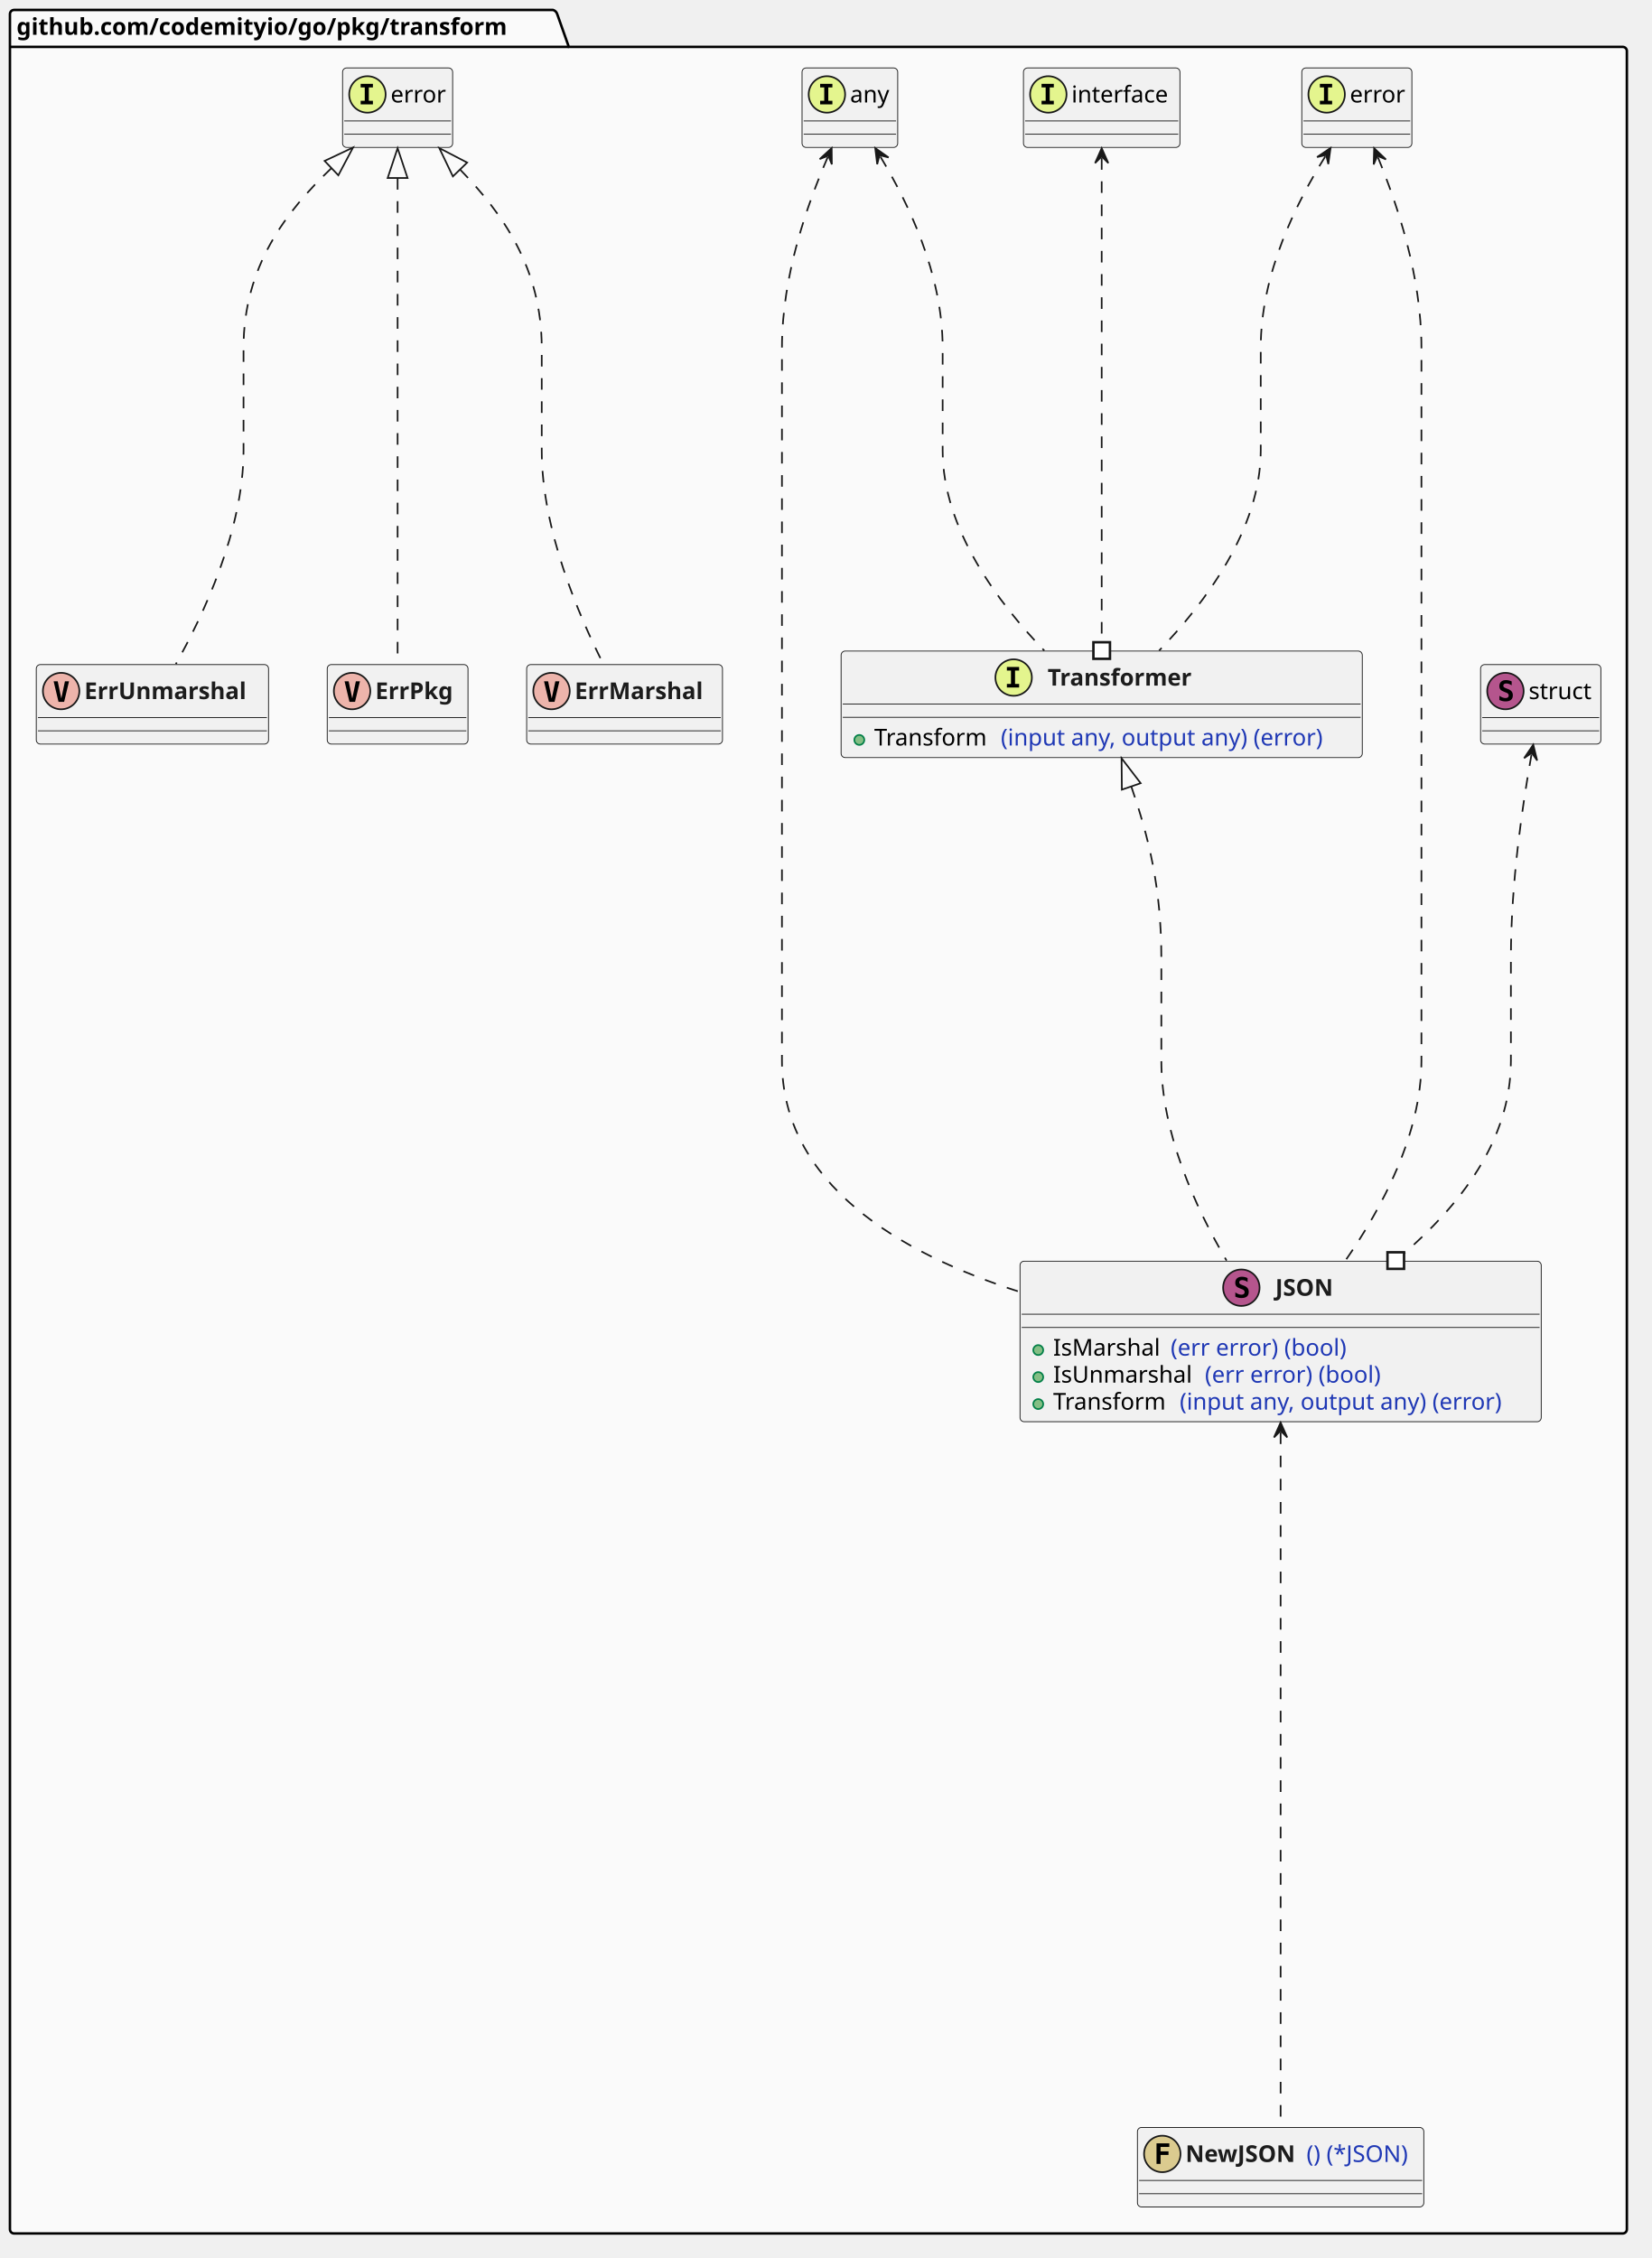
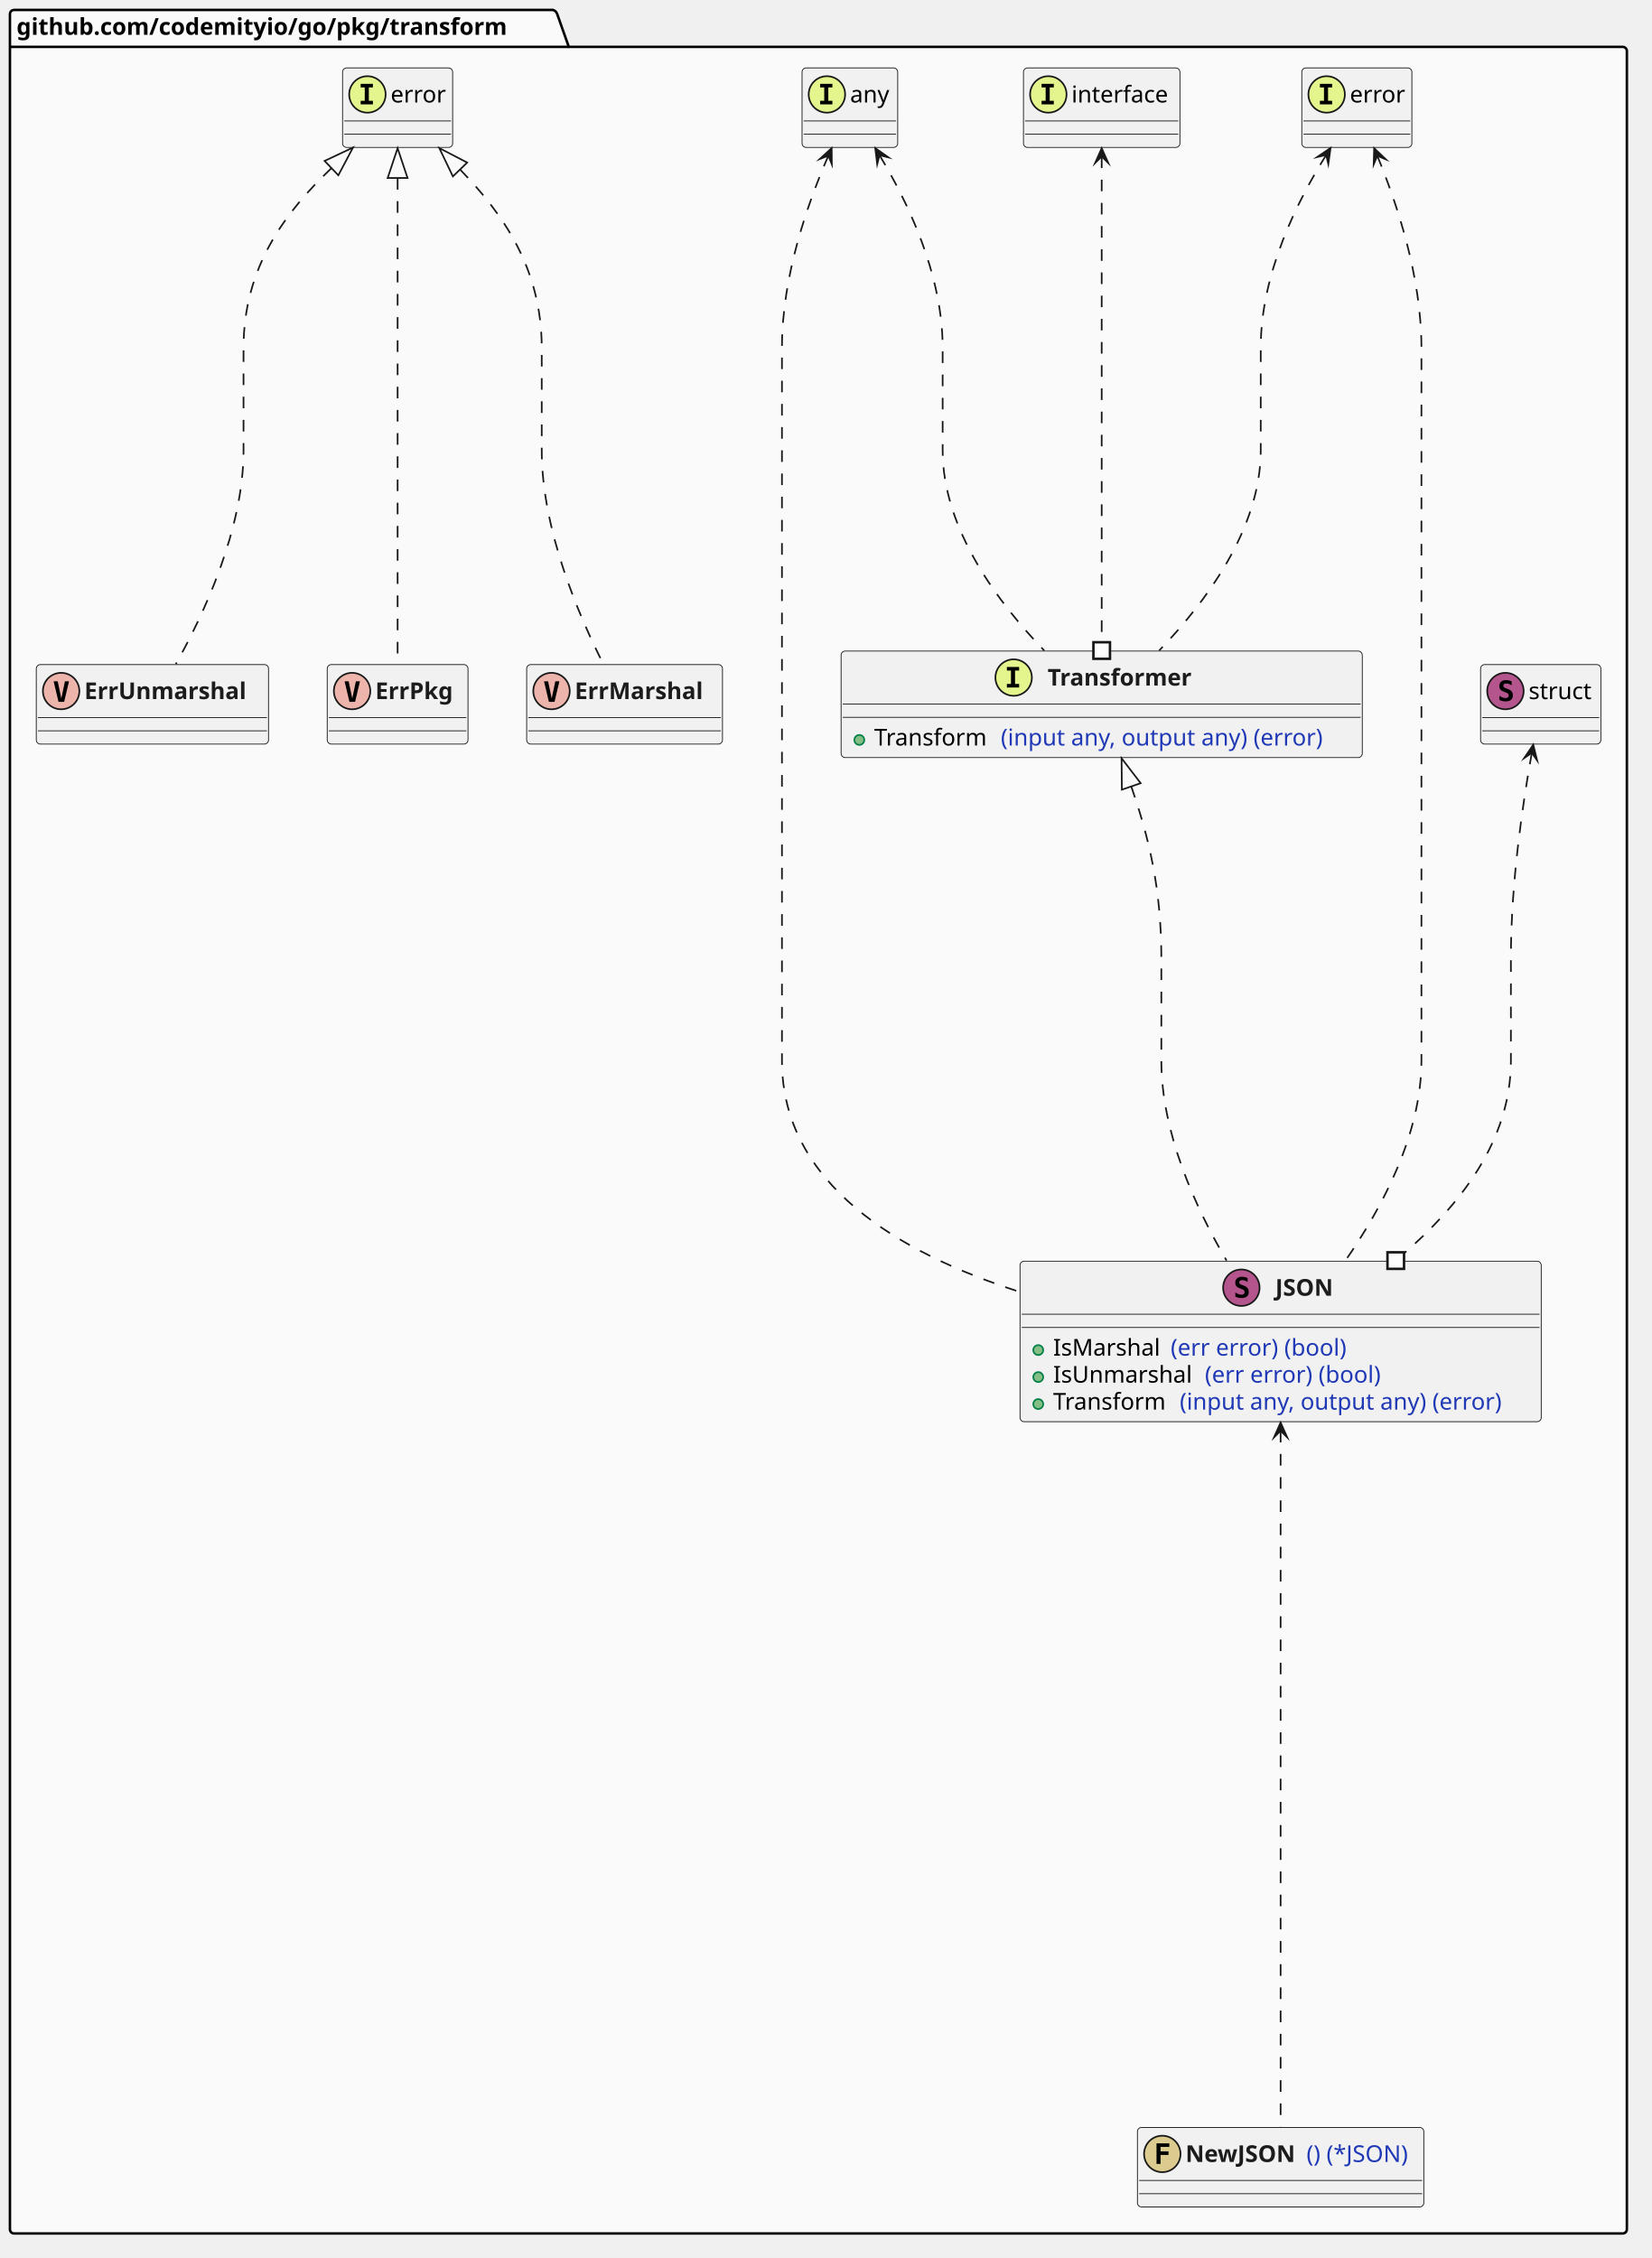
<svg xmlns="http://www.w3.org/2000/svg" contentStyleType="text/css" data-diagram-type="CLASS" height="1363px" preserveAspectRatio="none" style="width:997px;height:1363px;background:#FFFFFF;" version="1.1" viewBox="0 0 997 1363" width="997px" zoomAndPan="magnify">
  <defs />
  <g>
-     <g class="cluster" data-qualified-name="github_com_codemityio_go_pkg_transform" data-source-line="7" id="ent0002">
+     <g class="cluster" data-qualified-name="github_com_codemityio_go_pkg_transform" data-source-line="7" id="ent0001">
      <path d="M8.5,6 L333.838,6 A3.75,3.75 0 0 1 336.338,8.5 L343.338,28.297 L979.5,28.297 A2.5,2.5 0 0 1 982,30.797 L982,1345.69 A2.5,2.5 0 0 1 979.5,1348.19 L8.5,1348.19 A2.5,2.5 0 0 1 6,1345.69 L6,8.5 A2.5,2.5 0 0 1 8.5,6" fill="#FAFAFA" style="stroke:#000000;stroke-width:1.5;" />
      <line style="stroke:#000000;stroke-width:1.5;" x1="6" x2="343.338" y1="28.297" y2="28.297" />
      <text fill="#000000" font-family="sans-serif" font-size="14" font-weight="700" lengthAdjust="spacing" textLength="324.338" x="10" y="20.995">github.com/codemityio/go/pkg/transform</text>
    </g>
-     <g class="entity" data-qualified-name="github_com_codemityio_go_pkg_transform.github_com_codemityio_go_pkg_transform_Transformer" data-source-line="8" id="ent0003">
+     <g class="entity" data-qualified-name="github_com_codemityio_go_pkg_transform.github_com_codemityio_go_pkg_transform_Transformer" data-source-line="8" id="ent0002">
      <rect fill="#F1F1F1" height="64.297" rx="2.5" ry="2.5" style="stroke:#181818;stroke-width:0.5;" width="314.6" x="507.7" y="393" />
      <ellipse cx="611.849" cy="409" fill="#E4F58E" rx="11" ry="11" style="stroke:#181818;stroke-width:1;" />
      <path d="M607.771,404.766 L607.771,402.609 L615.161,402.609 L615.161,404.766 L612.693,404.766 L612.693,412.844 L615.161,412.844 L615.161,415 L607.771,415 L607.771,412.844 L610.24,412.844 L610.24,404.766 L607.771,404.766 Z " fill="#000000" />
      <text fill="#1C1C1C" font-family="sans-serif" font-size="14" font-weight="700" lengthAdjust="spacing" textLength="97.802" x="632.349" y="413.847">Transformer</text>
      <line style="stroke:#181818;stroke-width:0.5;" x1="508.7" x2="821.3" y1="425" y2="425" />
      <line style="stroke:#181818;stroke-width:0.5;" x1="508.7" x2="821.3" y1="433" y2="433" />
      <g data-visibility-modifier="PUBLIC_METHOD">
        <ellipse cx="518.7" cy="446.648" fill="#84BE84" rx="3" ry="3" style="stroke:#038048;stroke-width:1;" />
      </g>
      <text fill="#000000" font-family="sans-serif" font-size="14" lengthAdjust="spacing" textLength="71.941" x="527.7" y="449.995">Transform</text>
      <text fill="#1F38B5" font-family="sans-serif" font-size="14" lengthAdjust="spacing" textLength="212.208" x="604.092" y="449.995">(input any, output any) (error)</text>
    </g>
-     <g class="entity" data-qualified-name="github_com_codemityio_go_pkg_transform.github_com_codemityio_go_pkg_transform_JSON" data-source-line="11" id="ent0004">
+     <g class="entity" data-qualified-name="github_com_codemityio_go_pkg_transform.github_com_codemityio_go_pkg_transform_JSON" data-source-line="11" id="ent0003">
      <rect fill="#F1F1F1" height="96.891" rx="2.5" ry="2.5" style="stroke:#181818;stroke-width:0.5;" width="314.6" x="615.7" y="761.3" />
      <ellipse cx="749.295" cy="777.3" fill="#B5558D" rx="11" ry="11" style="stroke:#181818;stroke-width:1;" />
      <path d="M748.779,777.862 Q746.92,777.159 746.264,776.394 Q745.623,775.612 745.623,774.3 Q745.623,772.612 746.701,771.644 Q747.779,770.675 749.654,770.675 Q750.514,770.675 751.357,770.878 Q752.217,771.066 753.06,771.456 L753.06,773.847 Q752.279,773.284 751.451,773.003 Q750.639,772.706 749.842,772.706 Q748.967,772.706 748.482,773.066 Q748.014,773.425 748.014,774.081 Q748.014,774.597 748.357,774.941 Q748.701,775.269 749.795,775.675 L750.857,776.081 Q752.342,776.628 753.045,777.534 Q753.764,778.441 753.764,779.816 Q753.764,781.691 752.654,782.612 Q751.545,783.534 749.295,783.534 Q748.373,783.534 747.451,783.316 Q746.529,783.097 745.67,782.675 L745.67,780.144 Q746.639,780.831 747.56,781.175 Q748.482,781.519 749.373,781.519 Q750.279,781.519 750.779,781.112 Q751.279,780.691 751.279,779.956 Q751.279,779.394 750.935,778.987 Q750.607,778.566 749.982,778.316 L748.779,777.862 Z " fill="#000000" />
      <text fill="#1C1C1C" font-family="sans-serif" font-size="14" font-weight="700" lengthAdjust="spacing" textLength="38.91" x="769.795" y="782.147">JSON</text>
      <line style="stroke:#181818;stroke-width:0.5;" x1="616.7" x2="929.3" y1="793.3" y2="793.3" />
      <line style="stroke:#181818;stroke-width:0.5;" x1="616.7" x2="929.3" y1="801.3" y2="801.3" />
      <g data-visibility-modifier="PUBLIC_METHOD">
        <ellipse cx="626.7" cy="814.948" fill="#84BE84" rx="3" ry="3" style="stroke:#038048;stroke-width:1;" />
      </g>
      <text fill="#000000" font-family="sans-serif" font-size="14" lengthAdjust="spacing" textLength="66.473" x="635.7" y="818.295">IsMarshal</text>
      <text fill="#1F38B5" font-family="sans-serif" font-size="14" lengthAdjust="spacing" textLength="115.227" x="706.623" y="818.295">(err error) (bool)</text>
      <g data-visibility-modifier="PUBLIC_METHOD">
        <ellipse cx="626.7" cy="831.245" fill="#84BE84" rx="3" ry="3" style="stroke:#038048;stroke-width:1;" />
      </g>
      <text fill="#000000" font-family="sans-serif" font-size="14" lengthAdjust="spacing" textLength="87.151" x="635.7" y="834.592">IsUnmarshal</text>
      <text fill="#1F38B5" font-family="sans-serif" font-size="14" lengthAdjust="spacing" textLength="115.227" x="727.302" y="834.592">(err error) (bool)</text>
      <g data-visibility-modifier="PUBLIC_METHOD">
        <ellipse cx="626.7" cy="847.542" fill="#84BE84" rx="3" ry="3" style="stroke:#038048;stroke-width:1;" />
      </g>
      <text fill="#000000" font-family="sans-serif" font-size="14" lengthAdjust="spacing" textLength="71.941" x="635.7" y="850.889">Transform</text>
      <text fill="#1F38B5" font-family="sans-serif" font-size="14" lengthAdjust="spacing" textLength="212.208" x="712.092" y="850.889">(input any, output any) (error)</text>
    </g>
-     <g class="entity" data-qualified-name="github_com_codemityio_go_pkg_transform.github_com_codemityio_go_pkg_transform_ErrPkg" data-source-line="16" id="ent0005">
+     <g class="entity" data-qualified-name="github_com_codemityio_go_pkg_transform.github_com_codemityio_go_pkg_transform_ErrPkg" data-source-line="16" id="ent0004">
      <rect fill="#F1F1F1" height="48" rx="2.5" ry="2.5" style="stroke:#181818;stroke-width:0.5;" width="84.965" x="197.52" y="401.15" />
      <ellipse cx="212.52" cy="417.15" fill="#EDB4AB" rx="11" ry="11" style="stroke:#181818;stroke-width:1;" />
      <path d="M212.629,421.603 L214.817,411.259 L217.286,411.259 L214.333,423.65 L210.942,423.65 L207.989,411.259 L210.458,411.259 L212.629,421.603 Z " fill="#000000" />
      <text fill="#1C1C1C" font-family="sans-serif" font-size="14" font-weight="700" lengthAdjust="spacing" textLength="52.965" x="226.52" y="421.997">ErrPkg</text>
      <line style="stroke:#181818;stroke-width:0.5;" x1="198.52" x2="281.485" y1="433.15" y2="433.15" />
      <line style="stroke:#181818;stroke-width:0.5;" x1="198.52" x2="281.485" y1="441.15" y2="441.15" />
    </g>
-     <g class="entity" data-qualified-name="github_com_codemityio_go_pkg_transform.github_com_codemityio_go_pkg_transform_ErrMarshal" data-source-line="17" id="ent0006">
+     <g class="entity" data-qualified-name="github_com_codemityio_go_pkg_transform.github_com_codemityio_go_pkg_transform_ErrMarshal" data-source-line="17" id="ent0005">
      <rect fill="#F1F1F1" height="48" rx="2.5" ry="2.5" style="stroke:#181818;stroke-width:0.5;" width="118.201" x="317.9" y="401.15" />
      <ellipse cx="332.9" cy="417.15" fill="#EDB4AB" rx="11" ry="11" style="stroke:#181818;stroke-width:1;" />
      <path d="M333.009,421.603 L335.197,411.259 L337.666,411.259 L334.712,423.65 L331.322,423.65 L328.369,411.259 L330.837,411.259 L333.009,421.603 Z " fill="#000000" />
      <text fill="#1C1C1C" font-family="sans-serif" font-size="14" font-weight="700" lengthAdjust="spacing" textLength="86.201" x="346.9" y="421.997">ErrMarshal</text>
      <line style="stroke:#181818;stroke-width:0.5;" x1="318.9" x2="435.101" y1="433.15" y2="433.15" />
      <line style="stroke:#181818;stroke-width:0.5;" x1="318.9" x2="435.101" y1="441.15" y2="441.15" />
    </g>
-     <g class="entity" data-qualified-name="github_com_codemityio_go_pkg_transform.github_com_codemityio_go_pkg_transform_ErrUnmarshal" data-source-line="18" id="ent0007">
+     <g class="entity" data-qualified-name="github_com_codemityio_go_pkg_transform.github_com_codemityio_go_pkg_transform_ErrUnmarshal" data-source-line="18" id="ent0006">
      <rect fill="#F1F1F1" height="48" rx="2.5" ry="2.5" style="stroke:#181818;stroke-width:0.5;" width="140.192" x="21.9" y="401.15" />
      <ellipse cx="36.9" cy="417.15" fill="#EDB4AB" rx="11" ry="11" style="stroke:#181818;stroke-width:1;" />
      <path d="M37.009,421.603 L39.197,411.259 L41.666,411.259 L38.712,423.65 L35.322,423.65 L32.369,411.259 L34.837,411.259 L37.009,421.603 Z " fill="#000000" />
      <text fill="#1C1C1C" font-family="sans-serif" font-size="14" font-weight="700" lengthAdjust="spacing" textLength="108.192" x="50.9" y="421.997">ErrUnmarshal</text>
      <line style="stroke:#181818;stroke-width:0.5;" x1="22.9" x2="161.092" y1="433.15" y2="433.15" />
      <line style="stroke:#181818;stroke-width:0.5;" x1="22.9" x2="161.092" y1="441.15" y2="441.15" />
    </g>
-     <g class="entity" data-qualified-name="github_com_codemityio_go_pkg_transform.github_com_codemityio_go_pkg_transform_NewJSON" data-source-line="19" id="ent0008">
+     <g class="entity" data-qualified-name="github_com_codemityio_go_pkg_transform.github_com_codemityio_go_pkg_transform_NewJSON" data-source-line="19" id="ent0007">
      <rect fill="#F1F1F1" height="48" rx="2.5" ry="2.5" style="stroke:#181818;stroke-width:0.5;" width="172.861" x="686.57" y="1284.19" />
      <ellipse cx="701.57" cy="1300.19" fill="#DBCB8F" rx="11" ry="11" style="stroke:#181818;stroke-width:1;" />
      <path d="M705.804,1295.956 L700.523,1295.956 L700.523,1298.628 L705.32,1298.628 L705.32,1300.784 L700.523,1300.784 L700.523,1306.19 L698.086,1306.19 L698.086,1293.799 L705.804,1293.799 L705.804,1295.956 Z " fill="#000000" />
      <text fill="#1C1C1C" font-family="sans-serif" font-size="14" font-weight="700" lengthAdjust="spacing" textLength="73.056" x="715.57" y="1305.037">NewJSON</text>
      <text fill="#1F38B5" font-family="sans-serif" font-size="14" lengthAdjust="spacing" textLength="67.806" x="788.626" y="1305.037">() (*JSON)</text>
      <line style="stroke:#181818;stroke-width:0.5;" x1="687.57" x2="858.431" y1="1316.19" y2="1316.19" />
      <line style="stroke:#181818;stroke-width:0.5;" x1="687.57" x2="858.431" y1="1324.19" y2="1324.19" />
    </g>
-     <g class="entity" data-qualified-name="github_com_codemityio_go_pkg_transform._interface" data-source-line="22" id="ent0009">
+     <g class="entity" data-qualified-name="github_com_codemityio_go_pkg_transform._interface" data-source-line="22" id="ent0008">
      <rect fill="#F1F1F1" height="48" rx="2.5" ry="2.5" style="stroke:#181818;stroke-width:0.5;" width="94.439" x="617.78" y="41" />
      <ellipse cx="632.78" cy="57" fill="#E4F58E" rx="11" ry="11" style="stroke:#181818;stroke-width:1;" />
      <path d="M628.702,52.766 L628.702,50.609 L636.092,50.609 L636.092,52.766 L633.624,52.766 L633.624,60.844 L636.092,60.844 L636.092,63 L628.702,63 L628.702,60.844 L631.171,60.844 L631.171,52.766 L628.702,52.766 Z " fill="#000000" />
      <text fill="#000000" font-family="sans-serif" font-size="14" lengthAdjust="spacing" textLength="62.44" x="646.78" y="61.847">interface</text>
      <line style="stroke:#181818;stroke-width:0.5;" x1="618.78" x2="711.22" y1="73" y2="73" />
      <line style="stroke:#181818;stroke-width:0.5;" x1="618.78" x2="711.22" y1="81" y2="81" />
    </g>
-     <g class="entity" data-qualified-name="github_com_codemityio_go_pkg_transform._any" data-source-line="23" id="ent0010">
+     <g class="entity" data-qualified-name="github_com_codemityio_go_pkg_transform._any" data-source-line="23" id="ent0009">
      <rect fill="#F1F1F1" height="48" rx="2.5" ry="2.5" style="stroke:#181818;stroke-width:0.5;" width="57.737" x="484.13" y="41" />
      <ellipse cx="499.13" cy="57" fill="#E4F58E" rx="11" ry="11" style="stroke:#181818;stroke-width:1;" />
      <path d="M495.052,52.766 L495.052,50.609 L502.442,50.609 L502.442,52.766 L499.974,52.766 L499.974,60.844 L502.442,60.844 L502.442,63 L495.052,63 L495.052,60.844 L497.521,60.844 L497.521,52.766 L495.052,52.766 Z " fill="#000000" />
      <text fill="#000000" font-family="sans-serif" font-size="14" lengthAdjust="spacing" textLength="25.737" x="513.13" y="61.847">any</text>
      <line style="stroke:#181818;stroke-width:0.5;" x1="485.13" x2="540.867" y1="73" y2="73" />
      <line style="stroke:#181818;stroke-width:0.5;" x1="485.13" x2="540.867" y1="81" y2="81" />
    </g>
-     <g class="entity" data-qualified-name="github_com_codemityio_go_pkg_transform._error" data-source-line="24" id="ent0011">
+     <g class="entity" data-qualified-name="github_com_codemityio_go_pkg_transform._error" data-source-line="24" id="ent0010">
      <rect fill="#F1F1F1" height="48" rx="2.5" ry="2.5" style="stroke:#181818;stroke-width:0.5;" width="66.446" x="785.78" y="41" />
      <ellipse cx="800.78" cy="57" fill="#E4F58E" rx="11" ry="11" style="stroke:#181818;stroke-width:1;" />
      <path d="M796.702,52.766 L796.702,50.609 L804.092,50.609 L804.092,52.766 L801.624,52.766 L801.624,60.844 L804.092,60.844 L804.092,63 L796.702,63 L796.702,60.844 L799.171,60.844 L799.171,52.766 L796.702,52.766 Z " fill="#000000" />
      <text fill="#000000" font-family="sans-serif" font-size="14" lengthAdjust="spacing" textLength="34.446" x="814.78" y="61.847">error</text>
      <line style="stroke:#181818;stroke-width:0.5;" x1="786.78" x2="851.226" y1="73" y2="73" />
      <line style="stroke:#181818;stroke-width:0.5;" x1="786.78" x2="851.226" y1="81" y2="81" />
    </g>
-     <g class="entity" data-qualified-name="github_com_codemityio_go_pkg_transform._struct" data-source-line="25" id="ent0012">
+     <g class="entity" data-qualified-name="github_com_codemityio_go_pkg_transform._struct" data-source-line="25" id="ent0011">
      <rect fill="#F1F1F1" height="48" rx="2.5" ry="2.5" style="stroke:#181818;stroke-width:0.5;" width="72.599" x="893.7" y="401.15" />
      <ellipse cx="908.7" cy="417.15" fill="#B5558D" rx="11" ry="11" style="stroke:#181818;stroke-width:1;" />
      <path d="M908.184,417.712 Q906.325,417.009 905.669,416.244 Q905.028,415.462 905.028,414.15 Q905.028,412.462 906.106,411.494 Q907.184,410.525 909.059,410.525 Q909.919,410.525 910.763,410.728 Q911.622,410.916 912.466,411.306 L912.466,413.697 Q911.684,413.134 910.856,412.853 Q910.044,412.556 909.247,412.556 Q908.372,412.556 907.888,412.916 Q907.419,413.275 907.419,413.931 Q907.419,414.447 907.763,414.791 Q908.106,415.119 909.2,415.525 L910.263,415.931 Q911.747,416.478 912.45,417.384 Q913.169,418.291 913.169,419.666 Q913.169,421.541 912.059,422.462 Q910.95,423.384 908.7,423.384 Q907.778,423.384 906.856,423.166 Q905.934,422.947 905.075,422.525 L905.075,419.994 Q906.044,420.681 906.966,421.025 Q907.888,421.369 908.778,421.369 Q909.684,421.369 910.184,420.962 Q910.684,420.541 910.684,419.806 Q910.684,419.244 910.341,418.837 Q910.013,418.416 909.388,418.166 L908.184,417.712 Z " fill="#000000" />
      <text fill="#000000" font-family="sans-serif" font-size="14" lengthAdjust="spacing" textLength="40.599" x="922.7" y="421.997">struct</text>
      <line style="stroke:#181818;stroke-width:0.5;" x1="894.7" x2="965.299" y1="433.15" y2="433.15" />
      <line style="stroke:#181818;stroke-width:0.5;" x1="894.7" x2="965.299" y1="441.15" y2="441.15" />
    </g>
-     <g class="entity" data-qualified-name="github_com_codemityio_go_pkg_transform.error" data-source-line="30" id="ent0013">
+     <g class="entity" data-qualified-name="github_com_codemityio_go_pkg_transform.error" data-source-line="30" id="ent0012">
      <rect fill="#F1F1F1" height="48" rx="2.5" ry="2.5" style="stroke:#181818;stroke-width:0.5;" width="66.446" x="206.78" y="41" />
      <ellipse cx="221.78" cy="57" fill="#E4F58E" rx="11" ry="11" style="stroke:#181818;stroke-width:1;" />
      <path d="M217.702,52.766 L217.702,50.609 L225.093,50.609 L225.093,52.766 L222.624,52.766 L222.624,60.844 L225.093,60.844 L225.093,63 L217.702,63 L217.702,60.844 L220.171,60.844 L220.171,52.766 L217.702,52.766 Z " fill="#000000" />
      <text fill="#000000" font-family="sans-serif" font-size="14" lengthAdjust="spacing" textLength="34.446" x="235.78" y="61.847">error</text>
      <line style="stroke:#181818;stroke-width:0.5;" x1="207.78" x2="272.226" y1="73" y2="73" />
      <line style="stroke:#181818;stroke-width:0.5;" x1="207.78" x2="272.226" y1="81" y2="81" />
    </g>
-     <g class="link" data-entity-1="ent0009" data-entity-2="ent0003" data-link-type="dependency" data-source-line="35" id="lnk15">
-       <path codeLine="35" d="M665,95.45 C665,123.95 665,167.5 665,210 C665,210 665,210 665,272 C665,313.74 665,356.91 665,387.68" fill="none" id="_interface-github_com_codemityio_go_pkg_transform_Transformer" style="stroke:#181818;stroke-width:1;stroke-dasharray:7,7;" />
-       <polygon fill="#181818" points="665,89.45,661,98.45,665,94.45,669,98.45,665,89.45" style="stroke:#181818;stroke-width:1;" />
+     <g class="link" data-entity-1="ent0008" data-entity-2="ent0002" data-link-type="dependency" data-source-line="35" id="lnk14">
+       <path codeLine="35" d="M665,94.45 C665,122.95 665,167.5 665,210 C665,210 665,210 665,272 C665,313.74 665,356.91 665,387.68" fill="none" id="_interface-github_com_codemityio_go_pkg_transform_Transformer" style="stroke:#181818;stroke-width:1;stroke-dasharray:7,7;" />
+       <polygon fill="#181818" points="665,89.45,661,98.45,665,94.45,669,98.45,665,89.45" style="stroke:#181818;stroke-width:1;stroke-linejoin:miter;stroke-miterlimit:10;" />
      <rect fill="#FFFFFF" height="10" style="stroke:#181818;stroke-width:1.5;" width="10" x="660" y="387.68" />
    </g>
-     <g class="link" data-entity-1="ent0010" data-entity-2="ent0003" data-link-type="dependency" data-source-line="36" id="lnk17">
-       <path codeLine="36" d="M531.387,94.525 C547.967,122.155 569,164.94 569,210 C569,210 569,210 569,272 C569,319.48 602.84,364.21 630.34,392.73" fill="none" id="_any-backto-github_com_codemityio_go_pkg_transform_Transformer" style="stroke:#181818;stroke-width:1;stroke-dasharray:7,7;" />
-       <polygon fill="#181818" points="528.3,89.38,529.501,99.155,530.873,93.667,536.361,95.039,528.3,89.38" style="stroke:#181818;stroke-width:1;" />
+     <g class="link" data-entity-1="ent0009" data-entity-2="ent0002" data-link-type="dependency" data-source-line="36" id="lnk16">
+       <path codeLine="36" d="M530.873,93.667 C547.453,121.297 569,164.94 569,210 C569,210 569,210 569,272 C569,319.48 602.84,364.21 630.34,392.73" fill="none" id="_any-backto-github_com_codemityio_go_pkg_transform_Transformer" style="stroke:#181818;stroke-width:1;stroke-dasharray:7,7;" />
+       <polygon fill="#181818" points="528.3,89.38,529.501,99.155,530.873,93.667,536.361,95.039,528.3,89.38" style="stroke:#181818;stroke-width:1;stroke-linejoin:miter;stroke-miterlimit:10;" />
    </g>
-     <g class="link" data-entity-1="ent0011" data-entity-2="ent0003" data-link-type="dependency" data-source-line="37" id="lnk19">
-       <path codeLine="37" d="M799.977,94.393 C782.807,121.953 761,164.72 761,210 C761,210 761,210 761,272 C761,319.48 727.16,364.21 699.66,392.73" fill="none" id="_error-backto-github_com_codemityio_go_pkg_transform_Transformer" style="stroke:#181818;stroke-width:1;stroke-dasharray:7,7;" />
-       <polygon fill="#181818" points="803.15,89.3,794.996,94.824,800.506,93.544,801.786,99.054,803.15,89.3" style="stroke:#181818;stroke-width:1;" />
+     <g class="link" data-entity-1="ent0010" data-entity-2="ent0002" data-link-type="dependency" data-source-line="37" id="lnk18">
+       <path codeLine="37" d="M800.506,93.544 C783.336,121.104 761,164.72 761,210 C761,210 761,210 761,272 C761,319.48 727.16,364.21 699.66,392.73" fill="none" id="_error-backto-github_com_codemityio_go_pkg_transform_Transformer" style="stroke:#181818;stroke-width:1;stroke-dasharray:7,7;" />
+       <polygon fill="#181818" points="803.15,89.3,794.996,94.824,800.506,93.544,801.786,99.054,803.15,89.3" style="stroke:#181818;stroke-width:1;stroke-linejoin:miter;stroke-miterlimit:10;" />
    </g>
-     <g class="link" data-entity-1="ent0012" data-entity-2="ent0004" data-link-type="dependency" data-source-line="38" id="lnk21">
-       <path codeLine="38" d="M924.443,455.416 C919.113,485.196 912,532.42 912,578.3 C912,578.3 912,578.3 912,640.3 C912,688.83 881.036,727.674 846.286,757.654" fill="none" id="_struct-github_com_codemityio_go_pkg_transform_JSON" style="stroke:#181818;stroke-width:1;stroke-dasharray:7,7;" />
-       <polygon fill="#181818" points="925.5,449.51,919.977,457.664,924.619,454.432,927.852,459.074,925.5,449.51" style="stroke:#181818;stroke-width:1;" />
+     <g class="link" data-entity-1="ent0011" data-entity-2="ent0003" data-link-type="dependency" data-source-line="38" id="lnk20">
+       <path codeLine="38" d="M924.619,454.432 C919.289,484.212 912,532.42 912,578.3 C912,578.3 912,578.3 912,640.3 C912,688.83 881.036,727.674 846.286,757.654" fill="none" id="_struct-github_com_codemityio_go_pkg_transform_JSON" style="stroke:#181818;stroke-width:1;stroke-dasharray:7,7;" />
+       <polygon fill="#181818" points="925.5,449.51,919.977,457.664,924.619,454.432,927.852,459.074,925.5,449.51" style="stroke:#181818;stroke-width:1;stroke-linejoin:miter;stroke-miterlimit:10;" />
      <rect fill="#FFFFFF" height="10" style="stroke:#181818;stroke-width:1.5;" width="10" x="837.5" y="755.92" />
    </g>
-     <g class="link" data-entity-1="ent0003" data-entity-2="ent0004" data-link-type="extension" data-source-line="39" id="lnk23">
+     <g class="link" data-entity-1="ent0002" data-entity-2="ent0003" data-link-type="extension" data-source-line="39" id="lnk22">
      <path codeLine="39" d="M682.848,474.71 C693.318,505.13 701,535.68 701,578.3 C701,578.3 701,578.3 701,640.3 C701,683.55 721.32,728.39 740.37,760.92" fill="none" id="github_com_codemityio_go_pkg_transform_Transformer-backto-github_com_codemityio_go_pkg_transform_JSON" style="stroke:#181818;stroke-width:1;stroke-dasharray:7,7;" />
-       <polygon fill="none" points="676.99,457.69,677.175,476.663,688.521,472.757,676.99,457.69" style="stroke:#181818;stroke-width:1;" />
+       <polygon fill="none" points="676.99,457.69,677.175,476.663,688.521,472.757,676.99,457.69" style="stroke:#181818;stroke-width:1;stroke-linejoin:miter;stroke-miterlimit:10;" />
    </g>
-     <g class="link" data-entity-1="ent0011" data-entity-2="ent0004" data-link-type="dependency" data-source-line="40" id="lnk25">
-       <path codeLine="40" d="M831.733,94.979 C843.283,123.049 858,166.23 858,210 C858,210 858,210 858,640.3 C858,684.52 834.36,728.95 812.02,761.06" fill="none" id="_error-backto-github_com_codemityio_go_pkg_transform_JSON" style="stroke:#181818;stroke-width:1;stroke-dasharray:7,7;" />
-       <polygon fill="#181818" points="829.45,89.43,829.176,99.275,831.353,94.054,836.574,96.231,829.45,89.43" style="stroke:#181818;stroke-width:1;" />
+     <g class="link" data-entity-1="ent0010" data-entity-2="ent0003" data-link-type="dependency" data-source-line="40" id="lnk24">
+       <path codeLine="40" d="M831.353,94.054 C842.903,122.124 858,166.23 858,210 C858,210 858,210 858,640.3 C858,684.52 834.36,728.95 812.02,761.06" fill="none" id="_error-backto-github_com_codemityio_go_pkg_transform_JSON" style="stroke:#181818;stroke-width:1;stroke-dasharray:7,7;" />
+       <polygon fill="#181818" points="829.45,89.43,829.176,99.275,831.353,94.054,836.574,96.231,829.45,89.43" style="stroke:#181818;stroke-width:1;stroke-linejoin:miter;stroke-miterlimit:10;" />
    </g>
-     <g class="link" data-entity-1="ent0010" data-entity-2="ent0004" data-link-type="dependency" data-source-line="41" id="lnk27">
-       <path codeLine="41" d="M499.625,94.876 C487.485,122.895 472,166.07 472,210 C472,210 472,210 472,640.3 C472,714.55 542.62,756.4 615.45,779.8" fill="none" id="_any-backto-github_com_codemityio_go_pkg_transform_JSON" style="stroke:#181818;stroke-width:1;stroke-dasharray:7,7;" />
-       <polygon fill="#181818" points="502.01,89.37,494.762,96.038,500.022,93.958,502.102,99.218,502.01,89.37" style="stroke:#181818;stroke-width:1;" />
+     <g class="link" data-entity-1="ent0009" data-entity-2="ent0003" data-link-type="dependency" data-source-line="41" id="lnk26">
+       <path codeLine="41" d="M500.022,93.958 C487.882,121.978 472,166.07 472,210 C472,210 472,210 472,640.3 C472,714.55 542.62,756.4 615.45,779.8" fill="none" id="_any-backto-github_com_codemityio_go_pkg_transform_JSON" style="stroke:#181818;stroke-width:1;stroke-dasharray:7,7;" />
+       <polygon fill="#181818" points="502.01,89.37,494.762,96.038,500.022,93.958,502.102,99.218,502.01,89.37" style="stroke:#181818;stroke-width:1;stroke-linejoin:miter;stroke-miterlimit:10;" />
    </g>
-     <g class="link" data-entity-1="ent0013" data-entity-2="ent0005" data-link-type="extension" data-source-line="42" id="lnk29">
+     <g class="link" data-entity-1="ent0012" data-entity-2="ent0004" data-link-type="extension" data-source-line="42" id="lnk28">
      <path codeLine="42" d="M240,107.45 C240,135.95 240,167.5 240,210 C240,210 240,210 240,272 C240,317.57 240,370.81 240,400.69" fill="none" id="error-backto-github_com_codemityio_go_pkg_transform_ErrPkg" style="stroke:#181818;stroke-width:1;stroke-dasharray:7,7;" />
-       <polygon fill="none" points="240,89.45,234,107.45,246,107.45,240,89.45" style="stroke:#181818;stroke-width:1;" />
+       <polygon fill="none" points="240,89.45,234,107.45,246,107.45,240,89.45" style="stroke:#181818;stroke-width:1;stroke-linejoin:miter;stroke-miterlimit:10;" />
    </g>
-     <g class="link" data-entity-1="ent0013" data-entity-2="ent0006" data-link-type="extension" data-source-line="43" id="lnk31">
+     <g class="link" data-entity-1="ent0012" data-entity-2="ent0005" data-link-type="extension" data-source-line="43" id="lnk30">
      <path codeLine="43" d="M277.682,102.311 C303.382,128.851 327,161.81 327,210 C327,210 327,210 327,272 C327,319.55 349.31,371.46 364.12,400.69" fill="none" id="error-backto-github_com_codemityio_go_pkg_transform_ErrMarshal" style="stroke:#181818;stroke-width:1;stroke-dasharray:7,7;" />
-       <polygon fill="none" points="265.16,89.38,273.371,106.485,281.992,98.137,265.16,89.38" style="stroke:#181818;stroke-width:1;" />
+       <polygon fill="none" points="265.16,89.38,273.371,106.485,281.992,98.137,265.16,89.38" style="stroke:#181818;stroke-width:1;stroke-linejoin:miter;stroke-miterlimit:10;" />
    </g>
-     <g class="link" data-entity-1="ent0013" data-entity-2="ent0007" data-link-type="extension" data-source-line="44" id="lnk33">
+     <g class="link" data-entity-1="ent0012" data-entity-2="ent0006" data-link-type="extension" data-source-line="44" id="lnk32">
      <path codeLine="44" d="M200.082,101.471 C172.612,127.701 147,160.9 147,210 C147,210 147,210 147,272 C147,320.03 122.46,371.78 106.16,400.85" fill="none" id="error-backto-github_com_codemityio_go_pkg_transform_ErrUnmarshal" style="stroke:#181818;stroke-width:1;stroke-dasharray:7,7;" />
-       <polygon fill="none" points="213.1,89.04,195.938,97.131,204.225,105.81,213.1,89.04" style="stroke:#181818;stroke-width:1;" />
+       <polygon fill="none" points="213.1,89.04,195.938,97.131,204.225,105.81,213.1,89.04" style="stroke:#181818;stroke-width:1;stroke-linejoin:miter;stroke-miterlimit:10;" />
    </g>
-     <g class="link" data-entity-1="ent0004" data-entity-2="ent0008" data-link-type="dependency" data-source-line="45" id="lnk35">
-       <path codeLine="45" d="M773,864.67 C773,898.37 773,938.54 773,979.19 C773,979.19 773,979.19 773,1163.19 C773,1205.69 773,1255.25 773,1283.74" fill="none" id="github_com_codemityio_go_pkg_transform_JSON-backto-github_com_codemityio_go_pkg_transform_NewJSON" style="stroke:#181818;stroke-width:1;stroke-dasharray:7,7;" />
-       <polygon fill="#181818" points="773,858.67,769,867.67,773,863.67,777,867.67,773,858.67" style="stroke:#181818;stroke-width:1;" />
+     <g class="link" data-entity-1="ent0003" data-entity-2="ent0007" data-link-type="dependency" data-source-line="45" id="lnk34">
+       <path codeLine="45" d="M773,863.67 C773,897.37 773,938.54 773,979.19 C773,979.19 773,979.19 773,1163.19 C773,1205.69 773,1255.25 773,1283.74" fill="none" id="github_com_codemityio_go_pkg_transform_JSON-backto-github_com_codemityio_go_pkg_transform_NewJSON" style="stroke:#181818;stroke-width:1;stroke-dasharray:7,7;" />
+       <polygon fill="#181818" points="773,858.67,769,867.67,773,863.67,777,867.67,773,858.67" style="stroke:#181818;stroke-width:1;stroke-linejoin:miter;stroke-miterlimit:10;" />
    </g>
  </g>
</svg>
